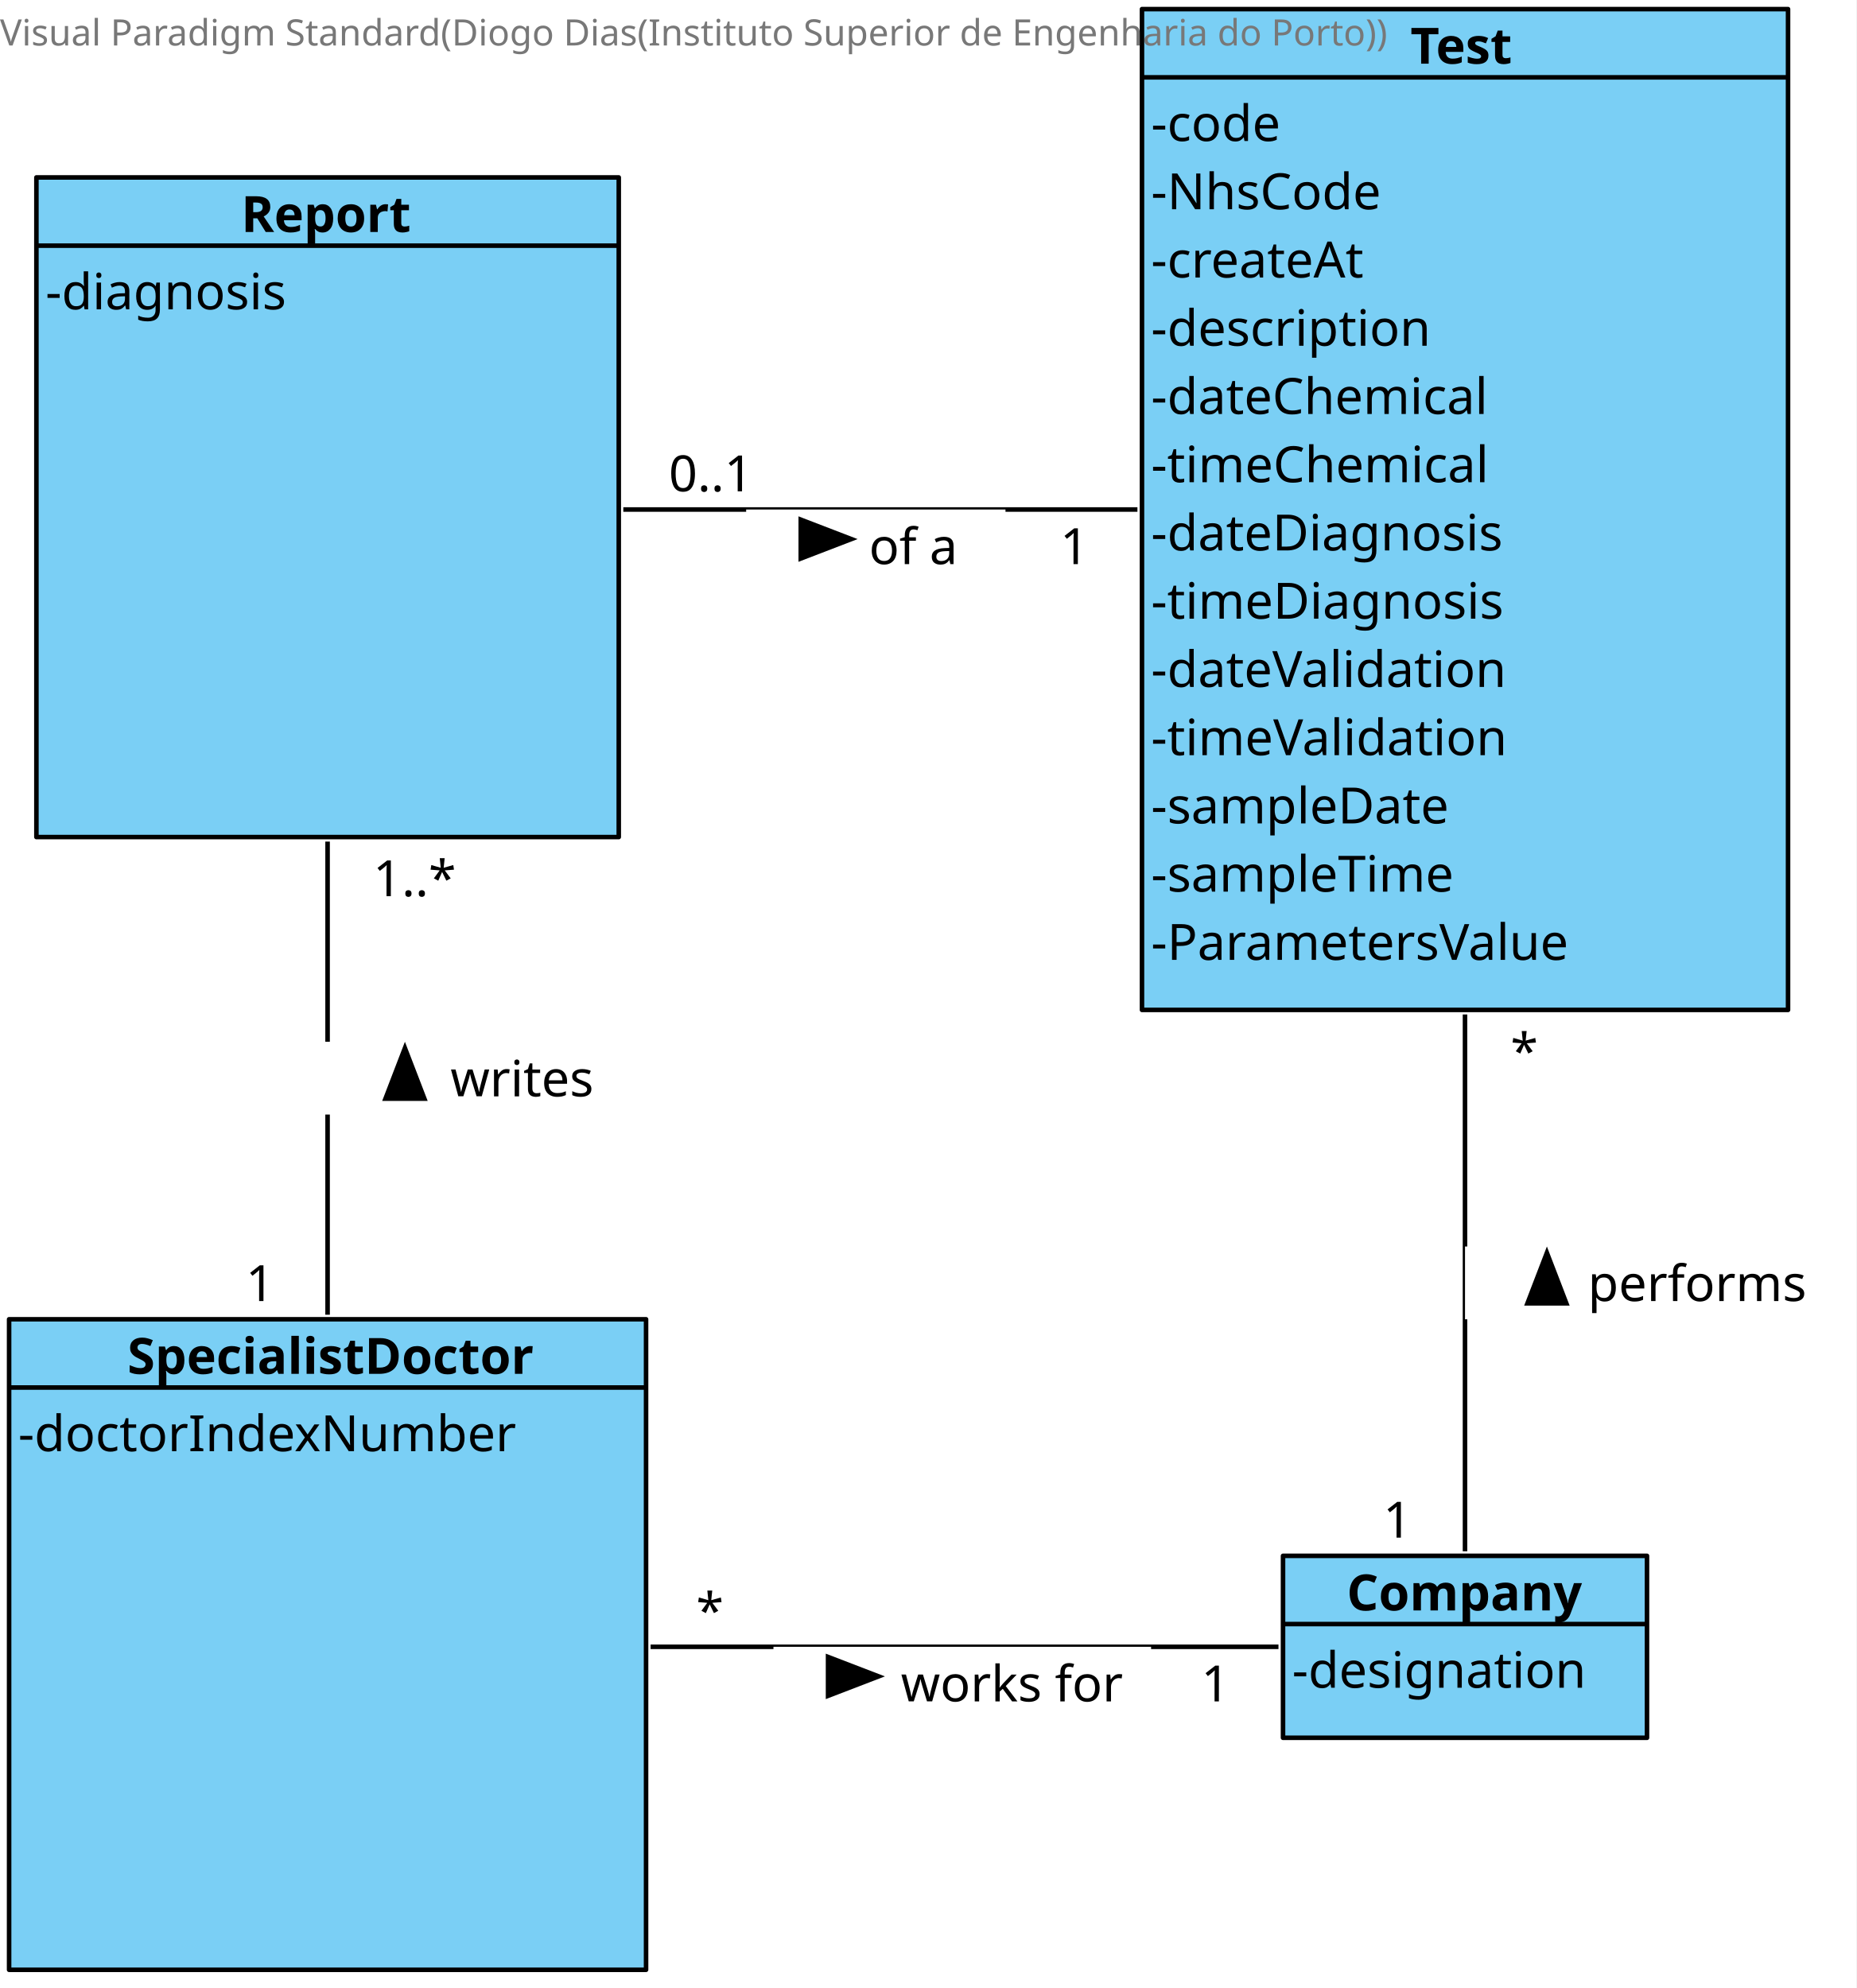
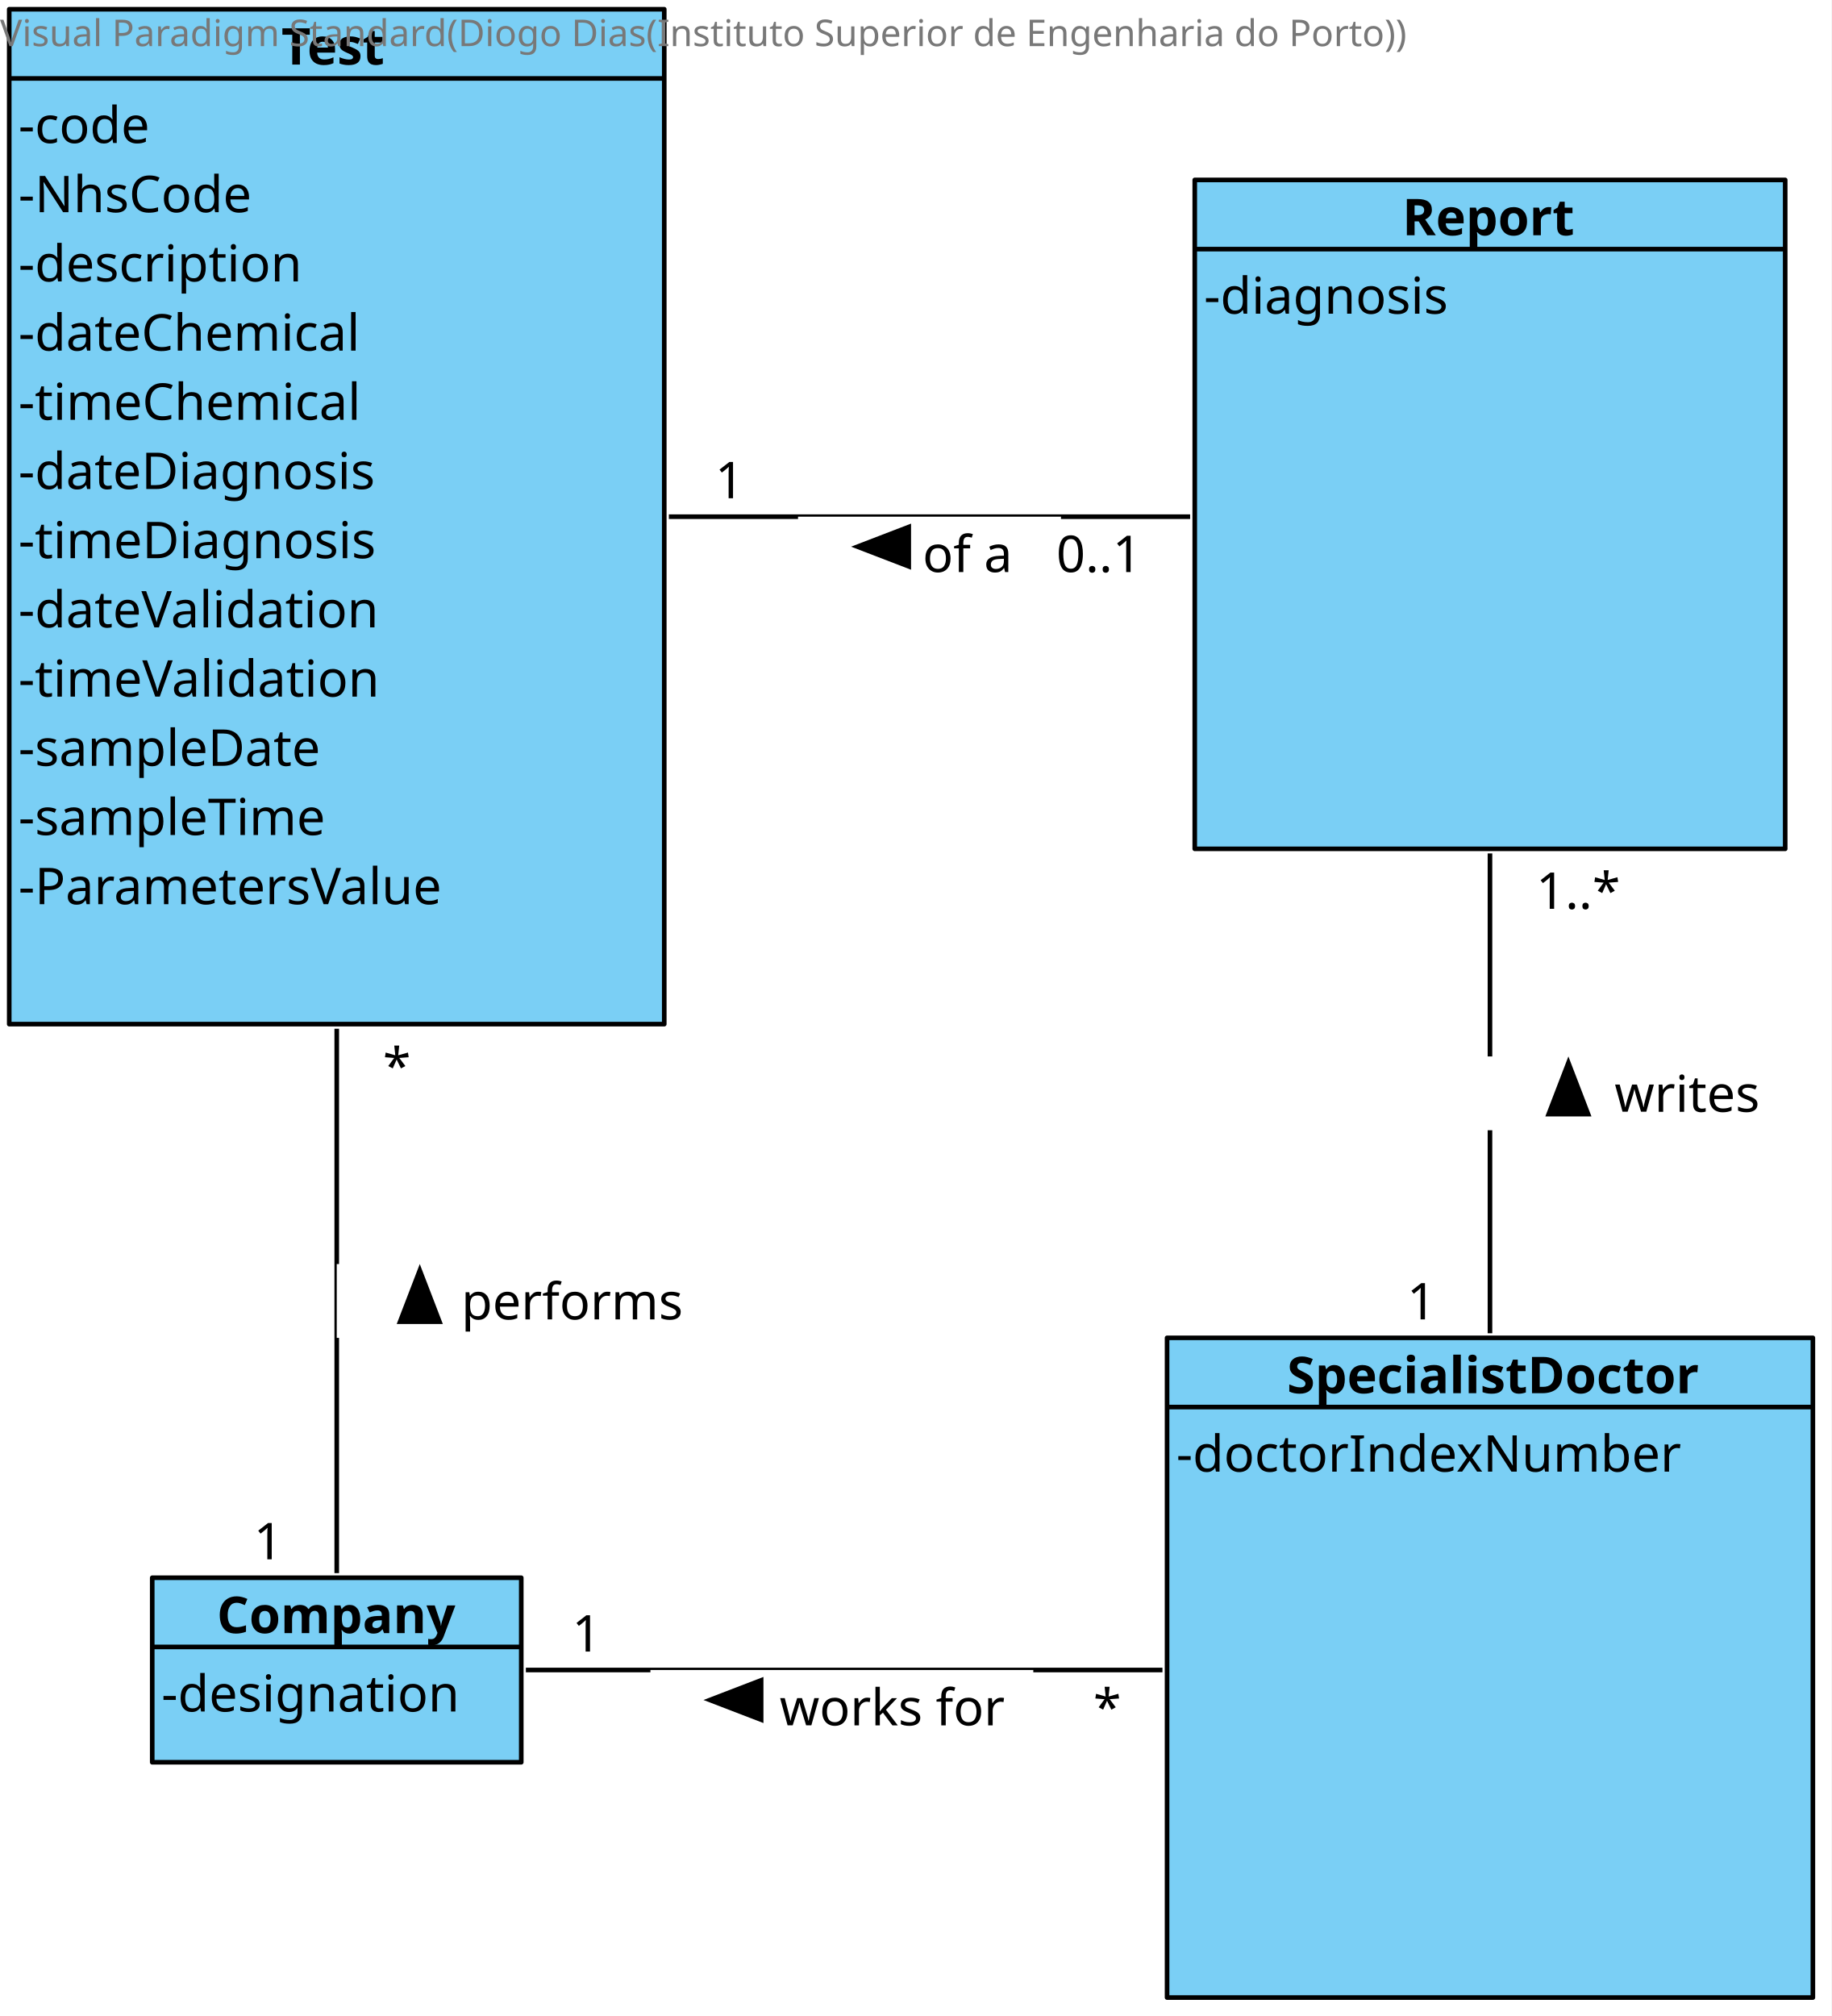
- <svg xmlns="http://www.w3.org/2000/svg" fill-opacity="0" color-rendering="auto" color-interpolation="auto" text-rendering="auto" stroke="rgb(0,0,0)" stroke-linecap="square" width="408" stroke-miterlimit="10" shape-rendering="auto" stroke-opacity="0" fill="rgb(0,0,0)" stroke-dasharray="none" font-weight="normal" stroke-width="1" height="437" font-family="'Dialog'" font-style="normal" stroke-linejoin="miter" font-size="12px" stroke-dashoffset="0" image-rendering="auto">
+ <svg xmlns="http://www.w3.org/2000/svg" fill-opacity="0" color-rendering="auto" color-interpolation="auto" text-rendering="auto" stroke="rgb(0,0,0)" stroke-linecap="square" width="397" stroke-miterlimit="10" shape-rendering="auto" stroke-opacity="0" fill="rgb(0,0,0)" stroke-dasharray="none" font-weight="normal" stroke-width="1" height="437" font-family="'Dialog'" font-style="normal" stroke-linejoin="miter" font-size="12px" stroke-dashoffset="0" image-rendering="auto">
  <defs id="genericDefs" />
  <g>
    <defs id="defs1">
      <clipPath clipPathUnits="userSpaceOnUse" id="clipPath1">
        <path d="M-7 -7 L153 -7 L153 231 L-7 231 L-7 -7 Z" />
      </clipPath>
      <clipPath clipPathUnits="userSpaceOnUse" id="clipPath2">
        <path d="M0 0 L0 205 L142 205 L142 0 Z" />
      </clipPath>
      <clipPath clipPathUnits="userSpaceOnUse" id="clipPath3">
        <path d="M0 0 L0 15 L142 15 L142 0 Z" />
      </clipPath>
      <clipPath clipPathUnits="userSpaceOnUse" id="clipPath4">
        <path d="M-7 -7 L151 -7 L151 154 L-7 154 L-7 -7 Z" />
      </clipPath>
      <clipPath clipPathUnits="userSpaceOnUse" id="clipPath5">
        <path d="M0 0 L0 128 L140 128 L140 0 Z" />
      </clipPath>
      <clipPath clipPathUnits="userSpaceOnUse" id="clipPath6">
        <path d="M0 0 L0 15 L140 15 L140 0 Z" />
      </clipPath>
      <clipPath clipPathUnits="userSpaceOnUse" id="clipPath7">
        <path d="M-7 -7 L139 -7 L139 156 L-7 156 L-7 -7 Z" />
      </clipPath>
      <clipPath clipPathUnits="userSpaceOnUse" id="clipPath8">
        <path d="M0 0 L0 130 L128 130 L128 0 Z" />
      </clipPath>
      <clipPath clipPathUnits="userSpaceOnUse" id="clipPath9">
        <path d="M0 0 L0 15 L128 15 L128 0 Z" />
      </clipPath>
      <clipPath clipPathUnits="userSpaceOnUse" id="clipPath10">
        <path d="M-7 -7 L91 -7 L91 51 L-7 51 L-7 -7 Z" />
      </clipPath>
      <clipPath clipPathUnits="userSpaceOnUse" id="clipPath11">
        <path d="M0 0 L0 25 L80 25 L80 0 Z" />
      </clipPath>
      <clipPath clipPathUnits="userSpaceOnUse" id="clipPath12">
        <path d="M0 0 L0 15 L80 15 L80 0 Z" />
      </clipPath>
      <clipPath clipPathUnits="userSpaceOnUse" id="clipPath13">
        <path d="M-7 -7 L51 -7 L51 51 L-7 51 L-7 -7 Z" />
      </clipPath>
      <clipPath clipPathUnits="userSpaceOnUse" id="clipPath14">
        <path d="M0 0 L0 40 L40 40 L40 0 Z" />
      </clipPath>
      <clipPath clipPathUnits="userSpaceOnUse" id="clipPath15">
        <path d="M0 0 L104 0 L104 208 L0 208 L0 0 Z" />
      </clipPath>
      <clipPath clipPathUnits="userSpaceOnUse" id="clipPath16">
        <path d="M0 0 L0 208 L104 208 L104 110 L49 110 L49 94 L104 94 L104 0 Z" />
      </clipPath>
      <clipPath clipPathUnits="userSpaceOnUse" id="clipPath17">
        <path d="M0 0 L217 0 L217 104 L0 104 L0 0 Z" />
      </clipPath>
      <clipPath clipPathUnits="userSpaceOnUse" id="clipPath18">
-         <path d="M134 50 L134 66 L77 66 L77 50 ZM0 0 L0 104 L217 104 L217 0 Z" />
+         <path d="M135 50 L135 66 L78 66 L78 50 ZM0 0 L0 104 L217 104 L217 0 Z" />
      </clipPath>
      <clipPath clipPathUnits="userSpaceOnUse" id="clipPath19">
        <path d="M0 0 L104 0 L104 222 L0 222 L0 0 Z" />
      </clipPath>
      <clipPath clipPathUnits="userSpaceOnUse" id="clipPath20">
        <path d="M0 0 L0 222 L104 222 L104 117 L50 117 L50 101 L104 101 L104 0 Z" />
      </clipPath>
      <clipPath clipPathUnits="userSpaceOnUse" id="clipPath21">
        <path d="M0 0 L242 0 L242 104 L0 104 L0 0 Z" />
      </clipPath>
      <clipPath clipPathUnits="userSpaceOnUse" id="clipPath22">
        <path d="M160 50 L160 66 L77 66 L77 50 ZM0 0 L0 104 L242 104 L242 0 Z" />
      </clipPath>
      <clipPath clipPathUnits="userSpaceOnUse" id="clipPath23">
        <path d="M-83 -16 L166 -16 L166 32 L-83 32 L-83 -16 Z" />
      </clipPath>
      <clipPath clipPathUnits="userSpaceOnUse" id="clipPath24">
        <path d="M-93 -16 L156 -16 L156 32 L-93 32 L-93 -16 Z" />
      </clipPath>
      <clipPath clipPathUnits="userSpaceOnUse" id="clipPath25">
        <path d="M-82 -16 L164 -16 L164 32 L-82 32 L-82 -16 Z" />
      </clipPath>
      <clipPath clipPathUnits="userSpaceOnUse" id="clipPath26">
        <path d="M-92 -16 L154 -16 L154 32 L-92 32 L-92 -16 Z" />
      </clipPath>
      <clipPath clipPathUnits="userSpaceOnUse" id="clipPath27">
        <path d="M-57 -16 L114 -16 L114 32 L-57 32 L-57 -16 Z" />
      </clipPath>
      <clipPath clipPathUnits="userSpaceOnUse" id="clipPath28">
        <path d="M-67 -16 L104 -16 L104 32 L-67 32 L-67 -16 Z" />
      </clipPath>
      <clipPath clipPathUnits="userSpaceOnUse" id="clipPath29">
        <path d="M-67 -16 L134 -16 L134 32 L-67 32 L-67 -16 Z" />
      </clipPath>
      <clipPath clipPathUnits="userSpaceOnUse" id="clipPath30">
        <path d="M-77 -16 L124 -16 L124 32 L-77 32 L-77 -16 Z" />
      </clipPath>
    </defs>
    <g fill="white" text-rendering="geometricPrecision" fill-opacity="1" stroke-opacity="1" stroke="white">
-       <rect x="0" width="408" height="437" y="0" stroke="none" />
-     </g>
-     <g font-size="11px" transform="translate(251,2)" fill-opacity="1" fill="rgb(122,207,245)" text-rendering="geometricPrecision" image-rendering="optimizeQuality" font-family="sans-serif" stroke="rgb(122,207,245)" font-weight="bold" stroke-opacity="1">
+       <rect x="0" width="397" height="437" y="0" stroke="none" />
+     </g>
+     <g font-size="11px" transform="translate(2,2)" fill-opacity="1" fill="rgb(122,207,245)" text-rendering="geometricPrecision" image-rendering="optimizeQuality" font-family="sans-serif" stroke="rgb(122,207,245)" font-weight="bold" stroke-opacity="1">
      <rect x="0" width="142" height="220" y="0" clip-path="url(#clipPath1)" stroke="none" />
    </g>
-     <g fill-opacity="1" text-rendering="geometricPrecision" stroke="black" stroke-linecap="butt" transform="translate(251,2)" stroke-miterlimit="0" stroke-opacity="1" fill="black" font-weight="bold" font-family="sans-serif" stroke-linejoin="round" font-size="11px" image-rendering="optimizeQuality">
+     <g fill-opacity="1" text-rendering="geometricPrecision" stroke="black" stroke-linecap="butt" transform="translate(2,2)" stroke-miterlimit="0" stroke-opacity="1" fill="black" font-weight="bold" font-family="sans-serif" stroke-linejoin="round" font-size="11px" image-rendering="optimizeQuality">
      <rect fill="none" x="0" width="142" height="220" y="0" clip-path="url(#clipPath1)" />
      <line y2="15" fill="none" x1="0" clip-path="url(#clipPath1)" x2="142" y1="15" />
    </g>
-     <g font-size="11px" transform="matrix(1,0,0,1,251,17)" fill-opacity="1" fill="black" text-rendering="geometricPrecision" image-rendering="optimizeQuality" font-family="sans-serif" stroke="black" stroke-opacity="1">
+     <g font-size="11px" transform="matrix(1,0,0,1,2,17)" fill-opacity="1" fill="black" text-rendering="geometricPrecision" image-rendering="optimizeQuality" font-family="sans-serif" stroke="black" stroke-opacity="1">
      <text x="2" xml:space="preserve" y="14" clip-path="url(#clipPath2)" stroke="none">-code</text>
    </g>
-     <g font-size="11px" transform="matrix(1,0,0,1,251,17)" fill-opacity="1" fill="black" text-rendering="geometricPrecision" image-rendering="optimizeQuality" font-family="sans-serif" stroke="black" stroke-opacity="1">
+     <g font-size="11px" transform="matrix(1,0,0,1,2,17)" fill-opacity="1" fill="black" text-rendering="geometricPrecision" image-rendering="optimizeQuality" font-family="sans-serif" stroke="black" stroke-opacity="1">
      <text x="2" xml:space="preserve" y="29" clip-path="url(#clipPath2)" stroke="none">-NhsCode</text>
    </g>
-     <g font-size="11px" transform="matrix(1,0,0,1,251,17)" fill-opacity="1" fill="black" text-rendering="geometricPrecision" image-rendering="optimizeQuality" font-family="sans-serif" stroke="black" stroke-opacity="1">
-       <text x="2" xml:space="preserve" y="44" clip-path="url(#clipPath2)" stroke="none">-createAt</text>
-     </g>
-     <g font-size="11px" transform="matrix(1,0,0,1,251,17)" fill-opacity="1" fill="black" text-rendering="geometricPrecision" image-rendering="optimizeQuality" font-family="sans-serif" stroke="black" stroke-opacity="1">
-       <text x="2" xml:space="preserve" y="59" clip-path="url(#clipPath2)" stroke="none">-description</text>
-     </g>
-     <g font-size="11px" transform="matrix(1,0,0,1,251,17)" fill-opacity="1" fill="black" text-rendering="geometricPrecision" image-rendering="optimizeQuality" font-family="sans-serif" stroke="black" stroke-opacity="1">
-       <text x="2" xml:space="preserve" y="74" clip-path="url(#clipPath2)" stroke="none">-dateChemical</text>
-     </g>
-     <g font-size="11px" transform="matrix(1,0,0,1,251,17)" fill-opacity="1" fill="black" text-rendering="geometricPrecision" image-rendering="optimizeQuality" font-family="sans-serif" stroke="black" stroke-opacity="1">
-       <text x="2" xml:space="preserve" y="89" clip-path="url(#clipPath2)" stroke="none">-timeChemical</text>
-     </g>
-     <g font-size="11px" transform="matrix(1,0,0,1,251,17)" fill-opacity="1" fill="black" text-rendering="geometricPrecision" image-rendering="optimizeQuality" font-family="sans-serif" stroke="black" stroke-opacity="1">
-       <text x="2" xml:space="preserve" y="104" clip-path="url(#clipPath2)" stroke="none">-dateDiagnosis</text>
-     </g>
-     <g font-size="11px" transform="matrix(1,0,0,1,251,17)" fill-opacity="1" fill="black" text-rendering="geometricPrecision" image-rendering="optimizeQuality" font-family="sans-serif" stroke="black" stroke-opacity="1">
-       <text x="2" xml:space="preserve" y="119" clip-path="url(#clipPath2)" stroke="none">-timeDiagnosis</text>
-     </g>
-     <g font-size="11px" transform="matrix(1,0,0,1,251,17)" fill-opacity="1" fill="black" text-rendering="geometricPrecision" image-rendering="optimizeQuality" font-family="sans-serif" stroke="black" stroke-opacity="1">
-       <text x="2" xml:space="preserve" y="134" clip-path="url(#clipPath2)" stroke="none">-dateValidation</text>
-     </g>
-     <g font-size="11px" transform="matrix(1,0,0,1,251,17)" fill-opacity="1" fill="black" text-rendering="geometricPrecision" image-rendering="optimizeQuality" font-family="sans-serif" stroke="black" stroke-opacity="1">
-       <text x="2" xml:space="preserve" y="149" clip-path="url(#clipPath2)" stroke="none">-timeValidation</text>
-     </g>
-     <g font-size="11px" transform="matrix(1,0,0,1,251,17)" fill-opacity="1" fill="black" text-rendering="geometricPrecision" image-rendering="optimizeQuality" font-family="sans-serif" stroke="black" stroke-opacity="1">
-       <text x="2" xml:space="preserve" y="164" clip-path="url(#clipPath2)" stroke="none">-sampleDate</text>
-     </g>
-     <g font-size="11px" transform="matrix(1,0,0,1,251,17)" fill-opacity="1" fill="black" text-rendering="geometricPrecision" image-rendering="optimizeQuality" font-family="sans-serif" stroke="black" stroke-opacity="1">
-       <text x="2" xml:space="preserve" y="179" clip-path="url(#clipPath2)" stroke="none">-sampleTime</text>
-     </g>
-     <g font-size="11px" transform="matrix(1,0,0,1,251,17)" fill-opacity="1" fill="black" text-rendering="geometricPrecision" image-rendering="optimizeQuality" font-family="sans-serif" stroke="black" stroke-opacity="1">
-       <text x="2" xml:space="preserve" y="194" clip-path="url(#clipPath2)" stroke="none">-ParametersValue</text>
-     </g>
-     <g font-size="11px" transform="translate(251,2)" fill-opacity="1" fill="black" text-rendering="geometricPrecision" image-rendering="optimizeQuality" font-family="sans-serif" stroke="black" font-weight="bold" stroke-opacity="1">
+     <g font-size="11px" transform="matrix(1,0,0,1,2,17)" fill-opacity="1" fill="black" text-rendering="geometricPrecision" image-rendering="optimizeQuality" font-family="sans-serif" stroke="black" stroke-opacity="1">
+       <text x="2" xml:space="preserve" y="44" clip-path="url(#clipPath2)" stroke="none">-description</text>
+     </g>
+     <g font-size="11px" transform="matrix(1,0,0,1,2,17)" fill-opacity="1" fill="black" text-rendering="geometricPrecision" image-rendering="optimizeQuality" font-family="sans-serif" stroke="black" stroke-opacity="1">
+       <text x="2" xml:space="preserve" y="59" clip-path="url(#clipPath2)" stroke="none">-dateChemical</text>
+     </g>
+     <g font-size="11px" transform="matrix(1,0,0,1,2,17)" fill-opacity="1" fill="black" text-rendering="geometricPrecision" image-rendering="optimizeQuality" font-family="sans-serif" stroke="black" stroke-opacity="1">
+       <text x="2" xml:space="preserve" y="74" clip-path="url(#clipPath2)" stroke="none">-timeChemical</text>
+     </g>
+     <g font-size="11px" transform="matrix(1,0,0,1,2,17)" fill-opacity="1" fill="black" text-rendering="geometricPrecision" image-rendering="optimizeQuality" font-family="sans-serif" stroke="black" stroke-opacity="1">
+       <text x="2" xml:space="preserve" y="89" clip-path="url(#clipPath2)" stroke="none">-dateDiagnosis</text>
+     </g>
+     <g font-size="11px" transform="matrix(1,0,0,1,2,17)" fill-opacity="1" fill="black" text-rendering="geometricPrecision" image-rendering="optimizeQuality" font-family="sans-serif" stroke="black" stroke-opacity="1">
+       <text x="2" xml:space="preserve" y="104" clip-path="url(#clipPath2)" stroke="none">-timeDiagnosis</text>
+     </g>
+     <g font-size="11px" transform="matrix(1,0,0,1,2,17)" fill-opacity="1" fill="black" text-rendering="geometricPrecision" image-rendering="optimizeQuality" font-family="sans-serif" stroke="black" stroke-opacity="1">
+       <text x="2" xml:space="preserve" y="119" clip-path="url(#clipPath2)" stroke="none">-dateValidation</text>
+     </g>
+     <g font-size="11px" transform="matrix(1,0,0,1,2,17)" fill-opacity="1" fill="black" text-rendering="geometricPrecision" image-rendering="optimizeQuality" font-family="sans-serif" stroke="black" stroke-opacity="1">
+       <text x="2" xml:space="preserve" y="134" clip-path="url(#clipPath2)" stroke="none">-timeValidation</text>
+     </g>
+     <g font-size="11px" transform="matrix(1,0,0,1,2,17)" fill-opacity="1" fill="black" text-rendering="geometricPrecision" image-rendering="optimizeQuality" font-family="sans-serif" stroke="black" stroke-opacity="1">
+       <text x="2" xml:space="preserve" y="149" clip-path="url(#clipPath2)" stroke="none">-sampleDate</text>
+     </g>
+     <g font-size="11px" transform="matrix(1,0,0,1,2,17)" fill-opacity="1" fill="black" text-rendering="geometricPrecision" image-rendering="optimizeQuality" font-family="sans-serif" stroke="black" stroke-opacity="1">
+       <text x="2" xml:space="preserve" y="164" clip-path="url(#clipPath2)" stroke="none">-sampleTime</text>
+     </g>
+     <g font-size="11px" transform="matrix(1,0,0,1,2,17)" fill-opacity="1" fill="black" text-rendering="geometricPrecision" image-rendering="optimizeQuality" font-family="sans-serif" stroke="black" stroke-opacity="1">
+       <text x="2" xml:space="preserve" y="179" clip-path="url(#clipPath2)" stroke="none">-ParametersValue</text>
+     </g>
+     <g font-size="11px" transform="translate(2,2)" fill-opacity="1" fill="black" text-rendering="geometricPrecision" image-rendering="optimizeQuality" font-family="sans-serif" stroke="black" font-weight="bold" stroke-opacity="1">
      <text x="59" xml:space="preserve" y="12" clip-path="url(#clipPath3)" stroke="none">Test</text>
    </g>
-     <g font-size="11px" transform="translate(2,290)" fill-opacity="1" fill="rgb(122,207,245)" text-rendering="geometricPrecision" image-rendering="optimizeQuality" font-family="sans-serif" stroke="rgb(122,207,245)" font-weight="bold" stroke-opacity="1">
+     <g font-size="11px" transform="translate(253,290)" fill-opacity="1" fill="rgb(122,207,245)" text-rendering="geometricPrecision" image-rendering="optimizeQuality" font-family="sans-serif" stroke="rgb(122,207,245)" font-weight="bold" stroke-opacity="1">
      <rect x="0" width="140" height="143" y="0" clip-path="url(#clipPath4)" stroke="none" />
    </g>
-     <g fill-opacity="1" text-rendering="geometricPrecision" stroke="black" stroke-linecap="butt" transform="translate(2,290)" stroke-miterlimit="0" stroke-opacity="1" fill="black" font-weight="bold" font-family="sans-serif" stroke-linejoin="round" font-size="11px" image-rendering="optimizeQuality">
+     <g fill-opacity="1" text-rendering="geometricPrecision" stroke="black" stroke-linecap="butt" transform="translate(253,290)" stroke-miterlimit="0" stroke-opacity="1" fill="black" font-weight="bold" font-family="sans-serif" stroke-linejoin="round" font-size="11px" image-rendering="optimizeQuality">
      <rect fill="none" x="0" width="140" height="143" y="0" clip-path="url(#clipPath4)" />
      <line y2="15" fill="none" x1="0" clip-path="url(#clipPath4)" x2="140" y1="15" />
    </g>
-     <g font-size="11px" transform="matrix(1,0,0,1,2,305)" fill-opacity="1" fill="black" text-rendering="geometricPrecision" image-rendering="optimizeQuality" font-family="sans-serif" stroke="black" stroke-opacity="1">
+     <g font-size="11px" transform="matrix(1,0,0,1,253,305)" fill-opacity="1" fill="black" text-rendering="geometricPrecision" image-rendering="optimizeQuality" font-family="sans-serif" stroke="black" stroke-opacity="1">
      <text x="2" xml:space="preserve" y="14" clip-path="url(#clipPath5)" stroke="none">-doctorIndexNumber</text>
    </g>
-     <g font-size="11px" transform="translate(2,290)" fill-opacity="1" fill="black" text-rendering="geometricPrecision" image-rendering="optimizeQuality" font-family="sans-serif" stroke="black" font-weight="bold" stroke-opacity="1">
+     <g font-size="11px" transform="translate(253,290)" fill-opacity="1" fill="black" text-rendering="geometricPrecision" image-rendering="optimizeQuality" font-family="sans-serif" stroke="black" font-weight="bold" stroke-opacity="1">
      <text x="26" xml:space="preserve" y="12" clip-path="url(#clipPath6)" stroke="none">SpecialistDoctor</text>
    </g>
-     <g font-size="11px" transform="translate(8,39)" fill-opacity="1" fill="rgb(122,207,245)" text-rendering="geometricPrecision" image-rendering="optimizeQuality" font-family="sans-serif" stroke="rgb(122,207,245)" font-weight="bold" stroke-opacity="1">
+     <g font-size="11px" transform="translate(259,39)" fill-opacity="1" fill="rgb(122,207,245)" text-rendering="geometricPrecision" image-rendering="optimizeQuality" font-family="sans-serif" stroke="rgb(122,207,245)" font-weight="bold" stroke-opacity="1">
      <rect x="0" width="128" height="145" y="0" clip-path="url(#clipPath7)" stroke="none" />
    </g>
-     <g fill-opacity="1" text-rendering="geometricPrecision" stroke="black" stroke-linecap="butt" transform="translate(8,39)" stroke-miterlimit="0" stroke-opacity="1" fill="black" font-weight="bold" font-family="sans-serif" stroke-linejoin="round" font-size="11px" image-rendering="optimizeQuality">
+     <g fill-opacity="1" text-rendering="geometricPrecision" stroke="black" stroke-linecap="butt" transform="translate(259,39)" stroke-miterlimit="0" stroke-opacity="1" fill="black" font-weight="bold" font-family="sans-serif" stroke-linejoin="round" font-size="11px" image-rendering="optimizeQuality">
      <rect fill="none" x="0" width="128" height="145" y="0" clip-path="url(#clipPath7)" />
      <line y2="15" fill="none" x1="0" clip-path="url(#clipPath7)" x2="128" y1="15" />
    </g>
-     <g font-size="11px" transform="matrix(1,0,0,1,8,54)" fill-opacity="1" fill="black" text-rendering="geometricPrecision" image-rendering="optimizeQuality" font-family="sans-serif" stroke="black" stroke-opacity="1">
+     <g font-size="11px" transform="matrix(1,0,0,1,259,54)" fill-opacity="1" fill="black" text-rendering="geometricPrecision" image-rendering="optimizeQuality" font-family="sans-serif" stroke="black" stroke-opacity="1">
      <text x="2" xml:space="preserve" y="14" clip-path="url(#clipPath8)" stroke="none">-diagnosis</text>
    </g>
-     <g font-size="11px" transform="translate(8,39)" fill-opacity="1" fill="black" text-rendering="geometricPrecision" image-rendering="optimizeQuality" font-family="sans-serif" stroke="black" font-weight="bold" stroke-opacity="1">
+     <g font-size="11px" transform="translate(259,39)" fill-opacity="1" fill="black" text-rendering="geometricPrecision" image-rendering="optimizeQuality" font-family="sans-serif" stroke="black" font-weight="bold" stroke-opacity="1">
      <text x="45" xml:space="preserve" y="12" clip-path="url(#clipPath9)" stroke="none">Report</text>
    </g>
-     <g font-size="11px" transform="translate(282,342)" fill-opacity="1" fill="rgb(122,207,245)" text-rendering="geometricPrecision" image-rendering="optimizeQuality" font-family="sans-serif" stroke="rgb(122,207,245)" font-weight="bold" stroke-opacity="1">
+     <g font-size="11px" transform="translate(33,342)" fill-opacity="1" fill="rgb(122,207,245)" text-rendering="geometricPrecision" image-rendering="optimizeQuality" font-family="sans-serif" stroke="rgb(122,207,245)" font-weight="bold" stroke-opacity="1">
      <rect x="0" width="80" height="40" y="0" clip-path="url(#clipPath10)" stroke="none" />
    </g>
-     <g fill-opacity="1" text-rendering="geometricPrecision" stroke="black" stroke-linecap="butt" transform="translate(282,342)" stroke-miterlimit="0" stroke-opacity="1" fill="black" font-weight="bold" font-family="sans-serif" stroke-linejoin="round" font-size="11px" image-rendering="optimizeQuality">
+     <g fill-opacity="1" text-rendering="geometricPrecision" stroke="black" stroke-linecap="butt" transform="translate(33,342)" stroke-miterlimit="0" stroke-opacity="1" fill="black" font-weight="bold" font-family="sans-serif" stroke-linejoin="round" font-size="11px" image-rendering="optimizeQuality">
      <rect fill="none" x="0" width="80" height="40" y="0" clip-path="url(#clipPath10)" />
      <line y2="15" fill="none" x1="0" clip-path="url(#clipPath10)" x2="80" y1="15" />
    </g>
-     <g font-size="11px" transform="matrix(1,0,0,1,282,357)" fill-opacity="1" fill="black" text-rendering="geometricPrecision" image-rendering="optimizeQuality" font-family="sans-serif" stroke="black" stroke-opacity="1">
+     <g font-size="11px" transform="matrix(1,0,0,1,33,357)" fill-opacity="1" fill="black" text-rendering="geometricPrecision" image-rendering="optimizeQuality" font-family="sans-serif" stroke="black" stroke-opacity="1">
      <text x="2" xml:space="preserve" y="14" clip-path="url(#clipPath11)" stroke="none">-designation</text>
    </g>
-     <g font-size="11px" transform="translate(282,342)" fill-opacity="1" fill="black" text-rendering="geometricPrecision" image-rendering="optimizeQuality" font-family="sans-serif" stroke="black" font-weight="bold" stroke-opacity="1">
+     <g font-size="11px" transform="translate(33,342)" fill-opacity="1" fill="black" text-rendering="geometricPrecision" image-rendering="optimizeQuality" font-family="sans-serif" stroke="black" font-weight="bold" stroke-opacity="1">
      <text x="14" xml:space="preserve" y="12" clip-path="url(#clipPath12)" stroke="none">Company</text>
    </g>
-     <g font-size="11px" transform="translate(137,84)" fill-opacity="1" fill="black" text-rendering="geometricPrecision" image-rendering="optimizeQuality" font-family="sans-serif" stroke="black" stroke-opacity="1">
+     <g font-size="11px" transform="translate(39,314)" fill-opacity="1" fill="black" text-rendering="geometricPrecision" image-rendering="optimizeQuality" font-family="sans-serif" stroke="black" stroke-opacity="1">
+       <text x="16" xml:space="preserve" y="24" clip-path="url(#clipPath14)" stroke="none">1</text>
+     </g>
+     <g font-size="11px" transform="translate(66,211)" fill-opacity="1" fill="black" text-rendering="geometricPrecision" image-rendering="optimizeQuality" font-family="sans-serif" stroke="black" stroke-opacity="1">
+       <text x="17" xml:space="preserve" y="24" clip-path="url(#clipPath14)" stroke="none">*</text>
+     </g>
+     <g font-size="11px" transform="translate(220,350)" fill-opacity="1" fill="black" text-rendering="geometricPrecision" image-rendering="optimizeQuality" font-family="sans-serif" stroke="black" stroke-opacity="1">
+       <text x="17" xml:space="preserve" y="24" clip-path="url(#clipPath14)" stroke="none">*</text>
+     </g>
+     <g font-size="11px" transform="translate(108,334)" fill-opacity="1" fill="black" text-rendering="geometricPrecision" image-rendering="optimizeQuality" font-family="sans-serif" stroke="black" stroke-opacity="1">
+       <text x="16" xml:space="preserve" y="24" clip-path="url(#clipPath14)" stroke="none">1</text>
+     </g>
+     <g font-size="11px" transform="translate(289,262)" fill-opacity="1" fill="black" text-rendering="geometricPrecision" image-rendering="optimizeQuality" font-family="sans-serif" stroke="black" stroke-opacity="1">
+       <text x="16" xml:space="preserve" y="24" clip-path="url(#clipPath14)" stroke="none">1</text>
+     </g>
+     <g font-size="11px" transform="translate(322,173)" fill-opacity="1" fill="black" text-rendering="geometricPrecision" image-rendering="optimizeQuality" font-family="sans-serif" stroke="black" stroke-opacity="1">
+       <text x="11" xml:space="preserve" y="24" clip-path="url(#clipPath14)" stroke="none">1..*</text>
+     </g>
+     <g font-size="11px" transform="translate(219,100)" fill-opacity="1" fill="black" text-rendering="geometricPrecision" image-rendering="optimizeQuality" font-family="sans-serif" stroke="black" stroke-opacity="1">
      <text x="10" xml:space="preserve" y="24" clip-path="url(#clipPath14)" stroke="none">0..1</text>
    </g>
-     <g font-size="11px" transform="translate(217,100)" fill-opacity="1" fill="black" text-rendering="geometricPrecision" image-rendering="optimizeQuality" font-family="sans-serif" stroke="black" stroke-opacity="1">
-       <text x="16" xml:space="preserve" y="24" clip-path="url(#clipPath14)" stroke="none">1</text>
-     </g>
-     <g font-size="11px" transform="translate(38,262)" fill-opacity="1" fill="black" text-rendering="geometricPrecision" image-rendering="optimizeQuality" font-family="sans-serif" stroke="black" stroke-opacity="1">
-       <text x="16" xml:space="preserve" y="24" clip-path="url(#clipPath14)" stroke="none">1</text>
-     </g>
-     <g font-size="11px" transform="translate(71,173)" fill-opacity="1" fill="black" text-rendering="geometricPrecision" image-rendering="optimizeQuality" font-family="sans-serif" stroke="black" stroke-opacity="1">
-       <text x="11" xml:space="preserve" y="24" clip-path="url(#clipPath14)" stroke="none">1..*</text>
-     </g>
-     <g font-size="11px" transform="translate(315,211)" fill-opacity="1" fill="black" text-rendering="geometricPrecision" image-rendering="optimizeQuality" font-family="sans-serif" stroke="black" stroke-opacity="1">
-       <text x="17" xml:space="preserve" y="24" clip-path="url(#clipPath14)" stroke="none">*</text>
-     </g>
-     <g font-size="11px" transform="translate(288,314)" fill-opacity="1" fill="black" text-rendering="geometricPrecision" image-rendering="optimizeQuality" font-family="sans-serif" stroke="black" stroke-opacity="1">
-       <text x="16" xml:space="preserve" y="24" clip-path="url(#clipPath14)" stroke="none">1</text>
-     </g>
-     <g font-size="11px" transform="translate(248,350)" fill-opacity="1" fill="black" text-rendering="geometricPrecision" image-rendering="optimizeQuality" font-family="sans-serif" stroke="black" stroke-opacity="1">
-       <text x="16" xml:space="preserve" y="24" clip-path="url(#clipPath14)" stroke="none">1</text>
-     </g>
-     <g font-size="11px" transform="translate(136,334)" fill-opacity="1" fill="black" text-rendering="geometricPrecision" image-rendering="optimizeQuality" font-family="sans-serif" stroke="black" stroke-opacity="1">
-       <text x="17" xml:space="preserve" y="24" clip-path="url(#clipPath14)" stroke="none">*</text>
-     </g>
-     <g stroke-linecap="butt" font-size="11px" transform="translate(22,135)" fill-opacity="1" fill="black" text-rendering="geometricPrecision" image-rendering="optimizeQuality" font-family="sans-serif" stroke-linejoin="round" stroke="black" stroke-opacity="1">
+     <g font-size="11px" transform="translate(139,84)" fill-opacity="1" fill="black" text-rendering="geometricPrecision" image-rendering="optimizeQuality" font-family="sans-serif" stroke="black" stroke-opacity="1">
+       <text x="16" xml:space="preserve" y="24" clip-path="url(#clipPath14)" stroke="none">1</text>
+     </g>
+     <g stroke-linecap="butt" font-size="11px" transform="translate(273,135)" fill-opacity="1" fill="black" text-rendering="geometricPrecision" image-rendering="optimizeQuality" font-family="sans-serif" stroke-linejoin="round" stroke="black" stroke-opacity="1">
      <line y2="50" fill="none" x1="50" clip-path="url(#clipPath16)" x2="50" y1="154" />
    </g>
-     <g stroke-linecap="butt" font-size="11px" transform="translate(87,62)" fill-opacity="1" fill="black" text-rendering="geometricPrecision" image-rendering="optimizeQuality" font-family="sans-serif" stroke-linejoin="round" stroke="black" stroke-opacity="1">
-       <line y2="50" fill="none" x1="50" clip-path="url(#clipPath18)" x2="163" y1="50" />
-     </g>
-     <g stroke-linecap="butt" font-size="11px" transform="translate(272,173)" fill-opacity="1" fill="black" text-rendering="geometricPrecision" image-rendering="optimizeQuality" font-family="sans-serif" stroke-linejoin="round" stroke="black" stroke-opacity="1">
+     <g stroke-linecap="butt" font-size="11px" transform="translate(95,62)" fill-opacity="1" fill="black" text-rendering="geometricPrecision" image-rendering="optimizeQuality" font-family="sans-serif" stroke-linejoin="round" stroke="black" stroke-opacity="1">
+       <line y2="50" fill="none" x1="163" clip-path="url(#clipPath18)" x2="50" y1="50" />
+     </g>
+     <g stroke-linecap="butt" font-size="11px" transform="translate(23,173)" fill-opacity="1" fill="black" text-rendering="geometricPrecision" image-rendering="optimizeQuality" font-family="sans-serif" stroke-linejoin="round" stroke="black" stroke-opacity="1">
      <line y2="50" fill="none" x1="50" clip-path="url(#clipPath20)" x2="50" y1="168" />
    </g>
-     <g stroke-linecap="butt" font-size="11px" transform="translate(93,312)" fill-opacity="1" fill="black" text-rendering="geometricPrecision" image-rendering="optimizeQuality" font-family="sans-serif" stroke-linejoin="round" stroke="black" stroke-opacity="1">
-       <line y2="50" fill="none" x1="50" clip-path="url(#clipPath22)" x2="188" y1="50" />
-     </g>
-     <g font-size="11px" transform="translate(180,362)" fill-opacity="1" fill="black" text-rendering="geometricPrecision" image-rendering="optimizeQuality" font-family="sans-serif" stroke="black" stroke-opacity="1">
-       <path d="M14.5 6.5 L1.5 11.5 L1.5 1.5 Z" stroke="none" clip-path="url(#clipPath24)" />
+     <g stroke-linecap="butt" font-size="11px" transform="translate(64,312)" fill-opacity="1" fill="black" text-rendering="geometricPrecision" image-rendering="optimizeQuality" font-family="sans-serif" stroke-linejoin="round" stroke="black" stroke-opacity="1">
+       <line y2="50" fill="none" x1="188" clip-path="url(#clipPath22)" x2="50" y1="50" />
+     </g>
+     <g font-size="11px" transform="translate(151,362)" fill-opacity="1" fill="black" text-rendering="geometricPrecision" image-rendering="optimizeQuality" font-family="sans-serif" stroke="black" stroke-opacity="1">
+       <path d="M1.5 6.5 L14.5 1.5 L14.5 11.5 Z" stroke="none" clip-path="url(#clipPath24)" />
      <text x="28" xml:space="preserve" y="12" clip-path="url(#clipPath23)" transform="translate(-10,0)" stroke="none">works for</text>
    </g>
-     <g font-size="11px" transform="translate(332,274)" fill-opacity="1" fill="black" text-rendering="geometricPrecision" image-rendering="optimizeQuality" font-family="sans-serif" stroke="black" stroke-opacity="1">
+     <g font-size="11px" transform="translate(83,274)" fill-opacity="1" fill="black" text-rendering="geometricPrecision" image-rendering="optimizeQuality" font-family="sans-serif" stroke="black" stroke-opacity="1">
      <path d="M8 0 L13 13 L3 13 Z" stroke="none" clip-path="url(#clipPath26)" />
      <text x="27" xml:space="preserve" y="12" clip-path="url(#clipPath25)" transform="translate(-10,0)" stroke="none">performs</text>
    </g>
-     <g font-size="11px" transform="translate(174,112)" fill-opacity="1" fill="black" text-rendering="geometricPrecision" image-rendering="optimizeQuality" font-family="sans-serif" stroke="black" stroke-opacity="1">
-       <path d="M14.5 6.5 L1.5 11.5 L1.5 1.5 Z" stroke="none" clip-path="url(#clipPath28)" />
+     <g font-size="11px" transform="translate(183,112)" fill-opacity="1" fill="black" text-rendering="geometricPrecision" image-rendering="optimizeQuality" font-family="sans-serif" stroke="black" stroke-opacity="1">
+       <path d="M1.5 6.5 L14.5 1.5 L14.5 11.5 Z" stroke="none" clip-path="url(#clipPath28)" />
      <text x="27" xml:space="preserve" y="12" clip-path="url(#clipPath27)" transform="translate(-10,0)" stroke="none">of a</text>
    </g>
-     <g font-size="11px" transform="translate(81,229)" fill-opacity="1" fill="black" text-rendering="geometricPrecision" image-rendering="optimizeQuality" font-family="sans-serif" stroke="black" stroke-opacity="1">
+     <g font-size="11px" transform="translate(332,229)" fill-opacity="1" fill="black" text-rendering="geometricPrecision" image-rendering="optimizeQuality" font-family="sans-serif" stroke="black" stroke-opacity="1">
      <path d="M8 0 L13 13 L3 13 Z" stroke="none" clip-path="url(#clipPath30)" />
      <text x="28" xml:space="preserve" y="12" clip-path="url(#clipPath29)" transform="translate(-10,0)" stroke="none">writes</text>
    </g>
    <g font-size="8px" fill-opacity="1" fill="rgb(120,120,120)" text-rendering="geometricPrecision" image-rendering="optimizeQuality" stroke="rgb(120,120,120)" stroke-opacity="1">
      <text x="0" xml:space="preserve" y="10" stroke="none">Visual Paradigm Standard(Diogo Dias(Instituto Superior de Engenharia do Porto))</text>
    </g>
  </g>
</svg>
